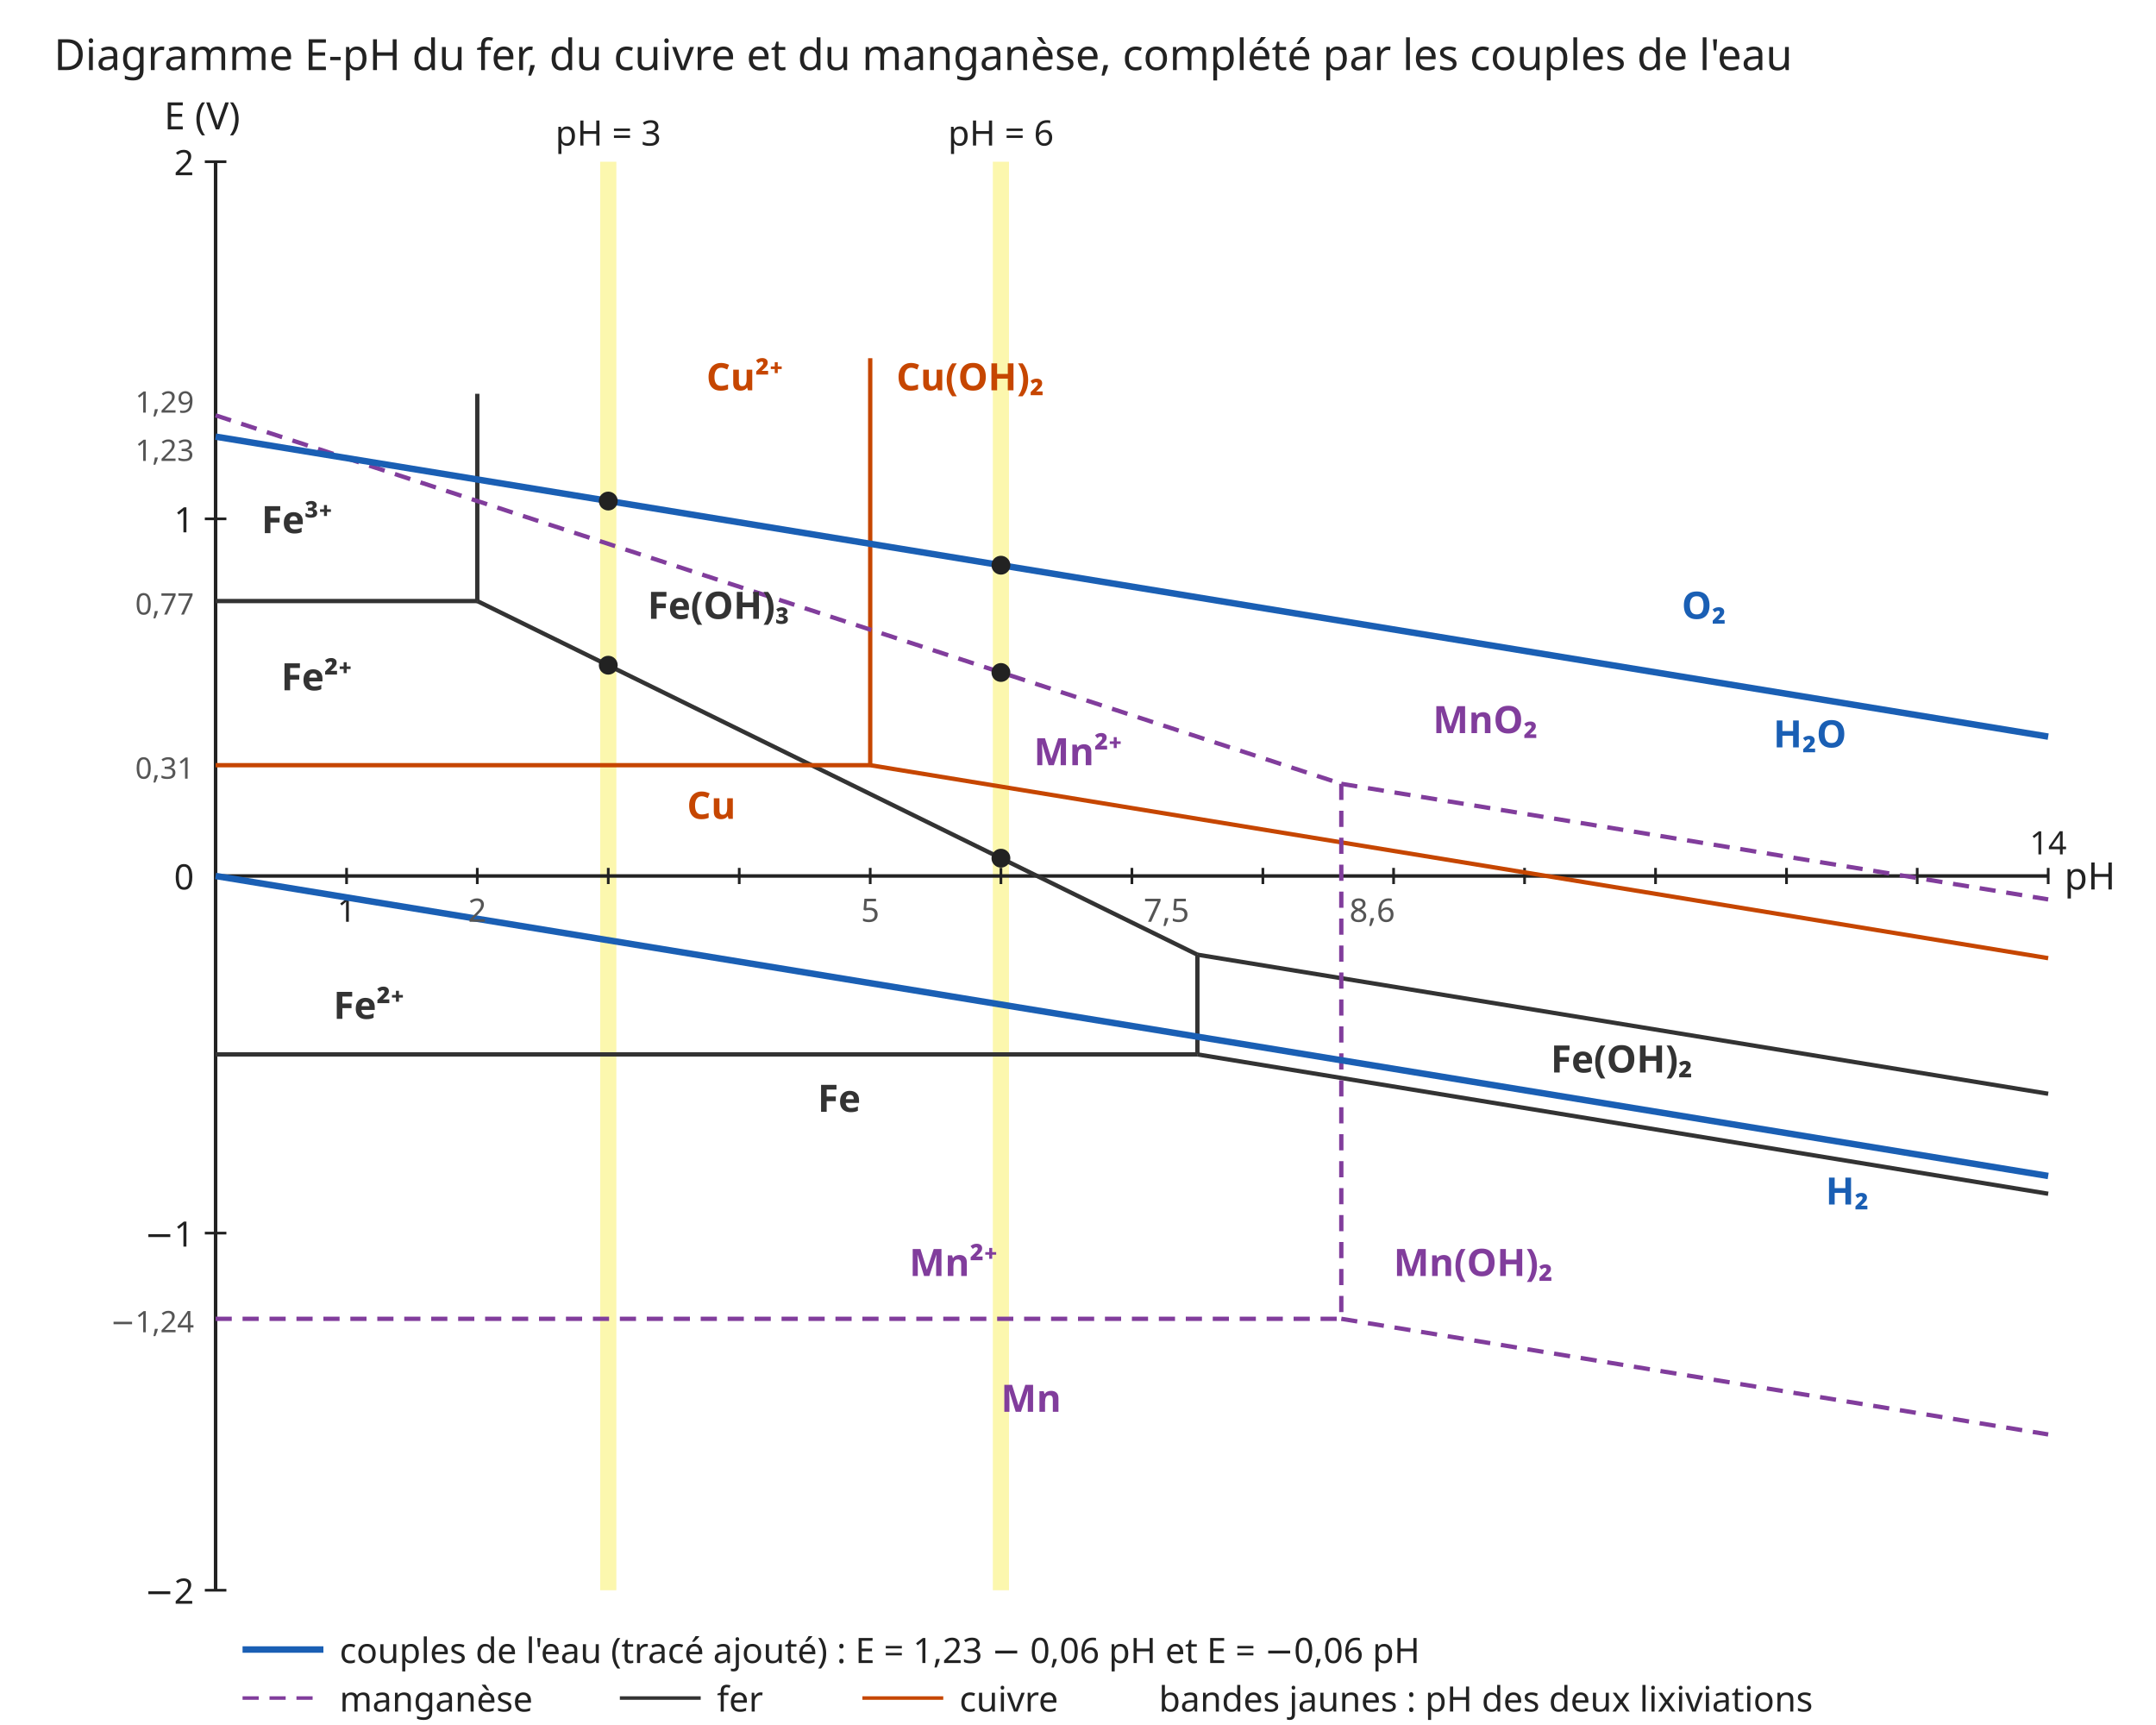
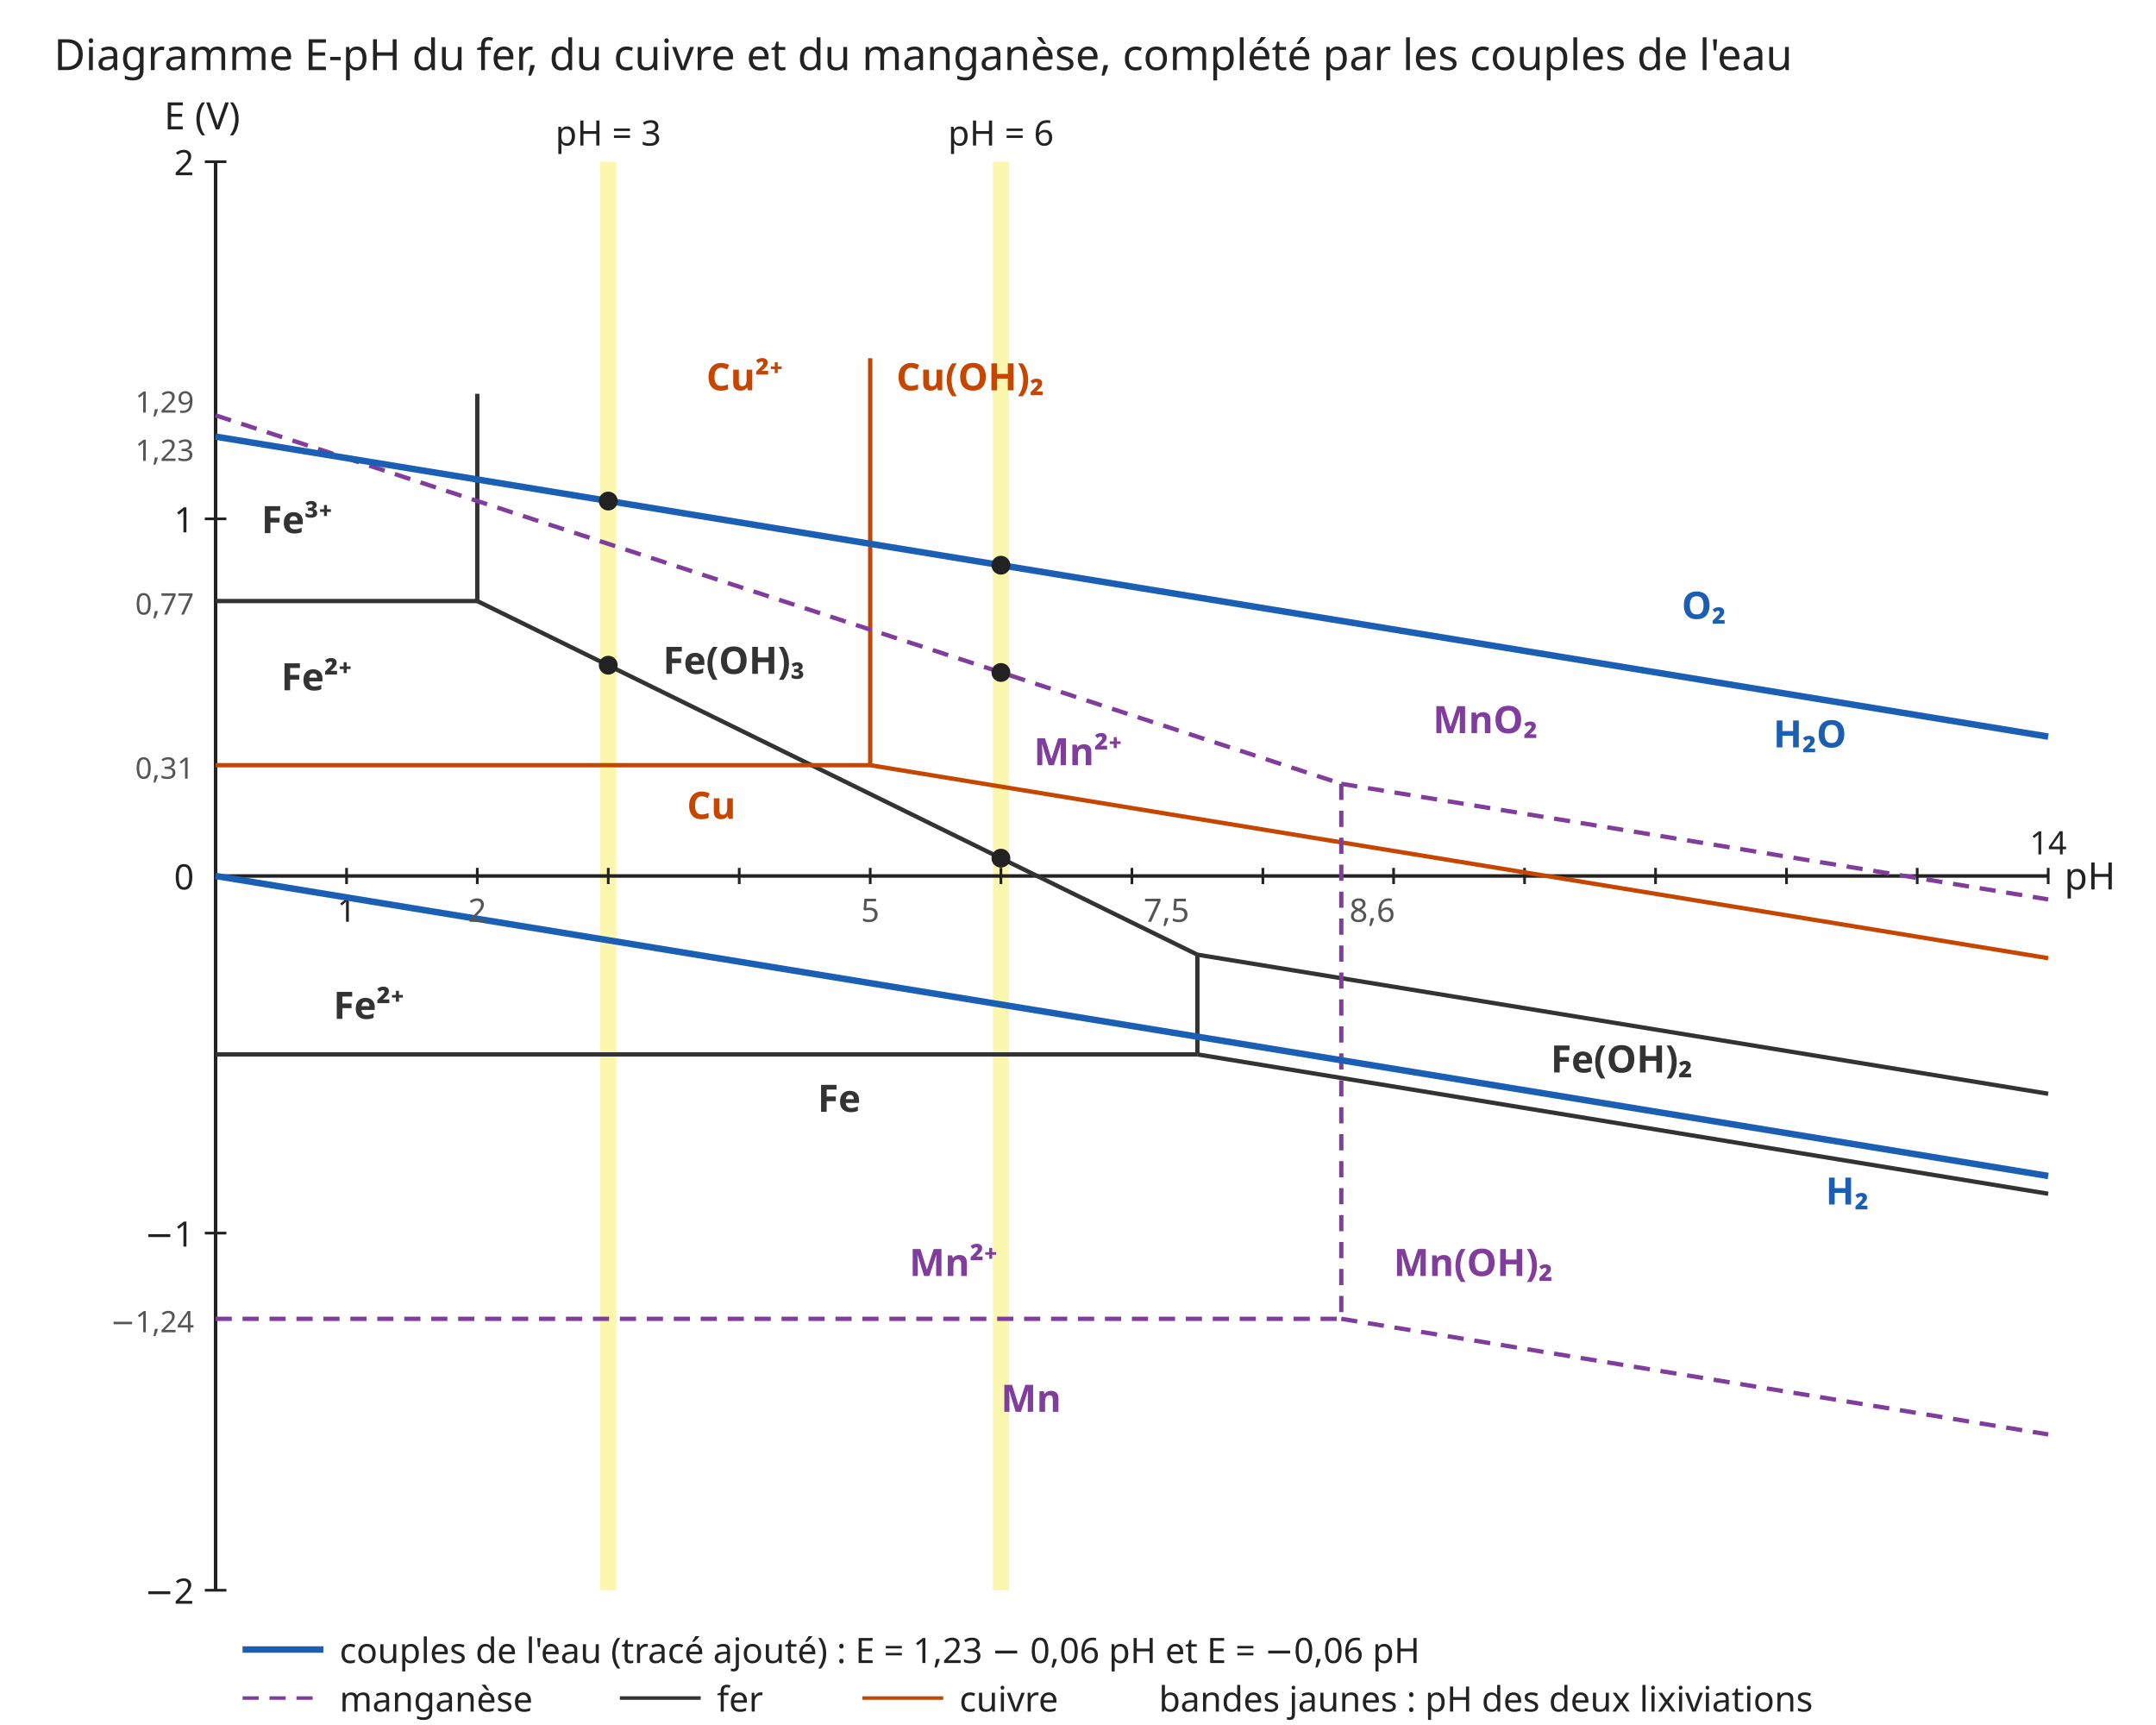
<svg xmlns="http://www.w3.org/2000/svg" viewBox="0 0 800 640" width="800" height="640" font-family="sans-serif" font-size="15">
  <rect width="100%" height="100%" fill="white" />
  <text x="20.0" y="26.0" text-anchor="start" fill="#222" font-size="16">Diagramme E-pH du fer, du cuivre et du manganèse, complété par les couples de l'eau</text>
  <rect x="222.7" y="60" width="6" height="530" fill="#f9f06b" opacity="0.55" />
  <text x="225.7" y="54.0" text-anchor="middle" fill="#222" font-size="13">pH = 3</text>
  <rect x="368.4" y="60" width="6" height="530" fill="#f9f06b" opacity="0.55" />
  <text x="371.4" y="54.0" text-anchor="middle" fill="#222" font-size="13">pH = 6</text>
  <line x1="80.0" y1="60.0" x2="80.0" y2="590.0" stroke="#222" stroke-width="1.3" />
  <line x1="80.0" y1="325.0" x2="760.0" y2="325.0" stroke="#222" stroke-width="1.3" />
  <line x1="128.6" y1="322.0" x2="128.6" y2="328.0" stroke="#222" stroke-width="1" />
  <line x1="177.1" y1="322.0" x2="177.1" y2="328.0" stroke="#222" stroke-width="1" />
  <line x1="225.7" y1="322.0" x2="225.7" y2="328.0" stroke="#222" stroke-width="1" />
  <line x1="274.3" y1="322.0" x2="274.3" y2="328.0" stroke="#222" stroke-width="1" />
  <line x1="322.9" y1="322.0" x2="322.9" y2="328.0" stroke="#222" stroke-width="1" />
  <line x1="371.4" y1="322.0" x2="371.4" y2="328.0" stroke="#222" stroke-width="1" />
  <line x1="420.0" y1="322.0" x2="420.0" y2="328.0" stroke="#222" stroke-width="1" />
  <line x1="468.6" y1="322.0" x2="468.6" y2="328.0" stroke="#222" stroke-width="1" />
  <line x1="517.1" y1="322.0" x2="517.1" y2="328.0" stroke="#222" stroke-width="1" />
  <line x1="565.7" y1="322.0" x2="565.7" y2="328.0" stroke="#222" stroke-width="1" />
  <line x1="614.3" y1="322.0" x2="614.3" y2="328.0" stroke="#222" stroke-width="1" />
  <line x1="662.9" y1="322.0" x2="662.9" y2="328.0" stroke="#222" stroke-width="1" />
  <line x1="711.4" y1="322.0" x2="711.4" y2="328.0" stroke="#222" stroke-width="1" />
  <line x1="760.0" y1="322.0" x2="760.0" y2="328.0" stroke="#222" stroke-width="1" />
  <text x="128.6" y="342.0" text-anchor="middle" fill="#222" font-size="12">1</text>
  <text x="760.0" y="317.0" text-anchor="middle" fill="#222" font-size="12">14</text>
  <line x1="76.0" y1="590.0" x2="84.0" y2="590.0" stroke="#222" stroke-width="1" />
  <text x="72.0" y="595.0" text-anchor="end" fill="#222" font-size="13">−2</text>
  <line x1="76.0" y1="457.5" x2="84.0" y2="457.5" stroke="#222" stroke-width="1" />
  <text x="72.0" y="462.5" text-anchor="end" fill="#222" font-size="13">−1</text>
  <line x1="76.0" y1="192.5" x2="84.0" y2="192.5" stroke="#222" stroke-width="1" />
  <text x="72.0" y="197.5" text-anchor="end" fill="#222" font-size="13">1</text>
  <line x1="76.0" y1="60.0" x2="84.0" y2="60.0" stroke="#222" stroke-width="1" />
  <text x="72.0" y="65.0" text-anchor="end" fill="#222" font-size="13">2</text>
  <text x="72.0" y="330.0" text-anchor="end" fill="#222" font-size="13">0</text>
  <text x="75.0" y="48.0" text-anchor="middle" fill="#222" font-size="14">E (V)</text>
  <text x="766.0" y="330.0" text-anchor="start" fill="#222" font-size="14">pH</text>
  <line x1="80.0" y1="223.0" x2="177.1" y2="223.0" stroke="#333" stroke-width="1.6" />
  <line x1="177.1" y1="223.0" x2="177.1" y2="146.1" stroke="#333" stroke-width="1.6" />
  <line x1="177.1" y1="223.0" x2="444.3" y2="354.2" stroke="#333" stroke-width="1.6" />
  <line x1="444.3" y1="354.2" x2="444.3" y2="391.2" stroke="#333" stroke-width="1.6" />
  <line x1="444.3" y1="354.2" x2="760.0" y2="405.8" stroke="#333" stroke-width="1.6" />
  <line x1="80.0" y1="391.2" x2="444.3" y2="391.2" stroke="#333" stroke-width="1.6" />
  <line x1="444.3" y1="391.2" x2="760.0" y2="442.9" stroke="#333" stroke-width="1.6" />
  <line x1="80.0" y1="283.9" x2="322.9" y2="283.9" stroke="#c64600" stroke-width="1.6" />
  <line x1="322.9" y1="283.9" x2="322.9" y2="132.9" stroke="#c64600" stroke-width="1.6" />
  <line x1="322.9" y1="283.9" x2="760.0" y2="355.5" stroke="#c64600" stroke-width="1.6" />
  <line x1="80.0" y1="154.1" x2="497.7" y2="290.8" stroke="#813d9c" stroke-width="1.6" stroke-dasharray="6 4" />
  <line x1="497.7" y1="290.8" x2="760.0" y2="333.7" stroke="#813d9c" stroke-width="1.6" stroke-dasharray="6 4" />
  <line x1="497.7" y1="290.8" x2="497.7" y2="489.3" stroke="#813d9c" stroke-width="1.6" stroke-dasharray="6 4" />
  <line x1="80.0" y1="489.3" x2="497.7" y2="489.3" stroke="#813d9c" stroke-width="1.6" stroke-dasharray="6 4" />
  <line x1="497.7" y1="489.3" x2="760.0" y2="532.2" stroke="#813d9c" stroke-width="1.6" stroke-dasharray="6 4" />
  <line x1="80.0" y1="162.0" x2="760.0" y2="273.3" stroke="#1a5fb4" stroke-width="2.4" />
  <line x1="80.0" y1="325.0" x2="760.0" y2="436.3" stroke="#1a5fb4" stroke-width="2.4" />
  <text x="97.0" y="197.8" text-anchor="start" fill="#333" font-size="14" font-weight="bold">Fe³⁺</text>
  <text x="104.3" y="256.1" text-anchor="start" fill="#333" font-size="14" font-weight="bold">Fe²⁺</text>
-   <text x="240.3" y="229.6" text-anchor="start" fill="#333" font-size="14" font-weight="bold">Fe(OH)₃</text>
+   <text x="246.0" y="250.0" text-anchor="start" fill="#333" font-size="14" font-weight="bold">Fe(OH)₃</text>
  <text x="123.7" y="378.0" text-anchor="start" fill="#333" font-size="14" font-weight="bold">Fe²⁺</text>
  <text x="303.4" y="412.5" text-anchor="start" fill="#333" font-size="14" font-weight="bold">Fe</text>
  <text x="575.4" y="397.9" text-anchor="start" fill="#333" font-size="14" font-weight="bold">Fe(OH)₂</text>
  <text x="254.9" y="303.8" text-anchor="start" fill="#c64600" font-size="14" font-weight="bold">Cu</text>
  <text x="262.1" y="144.8" text-anchor="start" fill="#c64600" font-size="14" font-weight="bold">Cu²⁺</text>
  <text x="332.6" y="144.8" text-anchor="start" fill="#c64600" font-size="14" font-weight="bold">Cu(OH)₂</text>
  <text x="383.6" y="283.9" text-anchor="start" fill="#813d9c" font-size="14" font-weight="bold">Mn²⁺</text>
  <text x="531.7" y="272.0" text-anchor="start" fill="#813d9c" font-size="14" font-weight="bold">MnO₂</text>
  <text x="337.4" y="473.4" text-anchor="start" fill="#813d9c" font-size="14" font-weight="bold">Mn²⁺</text>
  <text x="517.1" y="473.4" text-anchor="start" fill="#813d9c" font-size="14" font-weight="bold">Mn(OH)₂</text>
  <text x="371.4" y="523.8" text-anchor="start" fill="#813d9c" font-size="14" font-weight="bold">Mn</text>
  <text x="624.0" y="229.6" text-anchor="start" fill="#1a5fb4" font-size="14" font-weight="bold">O₂</text>
  <text x="658.0" y="277.3" text-anchor="start" fill="#1a5fb4" font-size="14" font-weight="bold">H₂O</text>
  <text x="677.4" y="446.9" text-anchor="start" fill="#1a5fb4" font-size="14" font-weight="bold">H₂</text>
  <text x="72.0" y="153.1" text-anchor="end" fill="#555" font-size="11">1,29</text>
  <text x="72.0" y="171.0" text-anchor="end" fill="#555" font-size="11">1,23</text>
  <text x="72.0" y="228.0" text-anchor="end" fill="#555" font-size="11">0,77</text>
  <text x="72.0" y="288.9" text-anchor="end" fill="#555" font-size="11">0,31</text>
  <text x="72.0" y="494.3" text-anchor="end" fill="#555" font-size="11">−1,24</text>
  <text x="177.1" y="342.0" text-anchor="middle" fill="#555" font-size="12">2</text>
  <text x="322.9" y="342.0" text-anchor="middle" fill="#555" font-size="12">5</text>
  <text x="441.3" y="342.0" text-anchor="end" fill="#555" font-size="12">7,5</text>
  <text x="500.7" y="342.0" text-anchor="start" fill="#555" font-size="12">8,6</text>
  <circle cx="225.7" cy="185.9" r="3.5" fill="#222" />
  <circle cx="371.4" cy="209.7" r="3.5" fill="#222" />
  <circle cx="225.7" cy="246.8" r="3.5" fill="#222" />
  <circle cx="371.4" cy="318.4" r="3.5" fill="#222" />
  <circle cx="371.4" cy="249.5" r="3.5" fill="#222" />
  <line x1="90.0" y1="612.0" x2="120.0" y2="612.0" stroke="#1a5fb4" stroke-width="2.4" />
  <text x="126.0" y="617.0" text-anchor="start" fill="#222" font-size="13">couples de l'eau (tracé ajouté) : E = 1,23 − 0,06 pH et E = −0,06 pH</text>
  <line x1="90.0" y1="630.0" x2="120.0" y2="630.0" stroke="#813d9c" stroke-width="1.3" stroke-dasharray="6 4" />
  <text x="126.0" y="635.0" text-anchor="start" fill="#222" font-size="13">manganèse</text>
  <line x1="230.0" y1="630.0" x2="260.0" y2="630.0" stroke="#333" stroke-width="1.3" />
  <text x="266.0" y="635.0" text-anchor="start" fill="#222" font-size="13">fer</text>
  <line x1="320.0" y1="630.0" x2="350.0" y2="630.0" stroke="#c64600" stroke-width="1.3" />
  <text x="356.0" y="635.0" text-anchor="start" fill="#222" font-size="13">cuivre</text>
  <text x="430.0" y="635.0" text-anchor="start" fill="#222" font-size="13">bandes jaunes : pH des deux lixiviations</text>
</svg>
